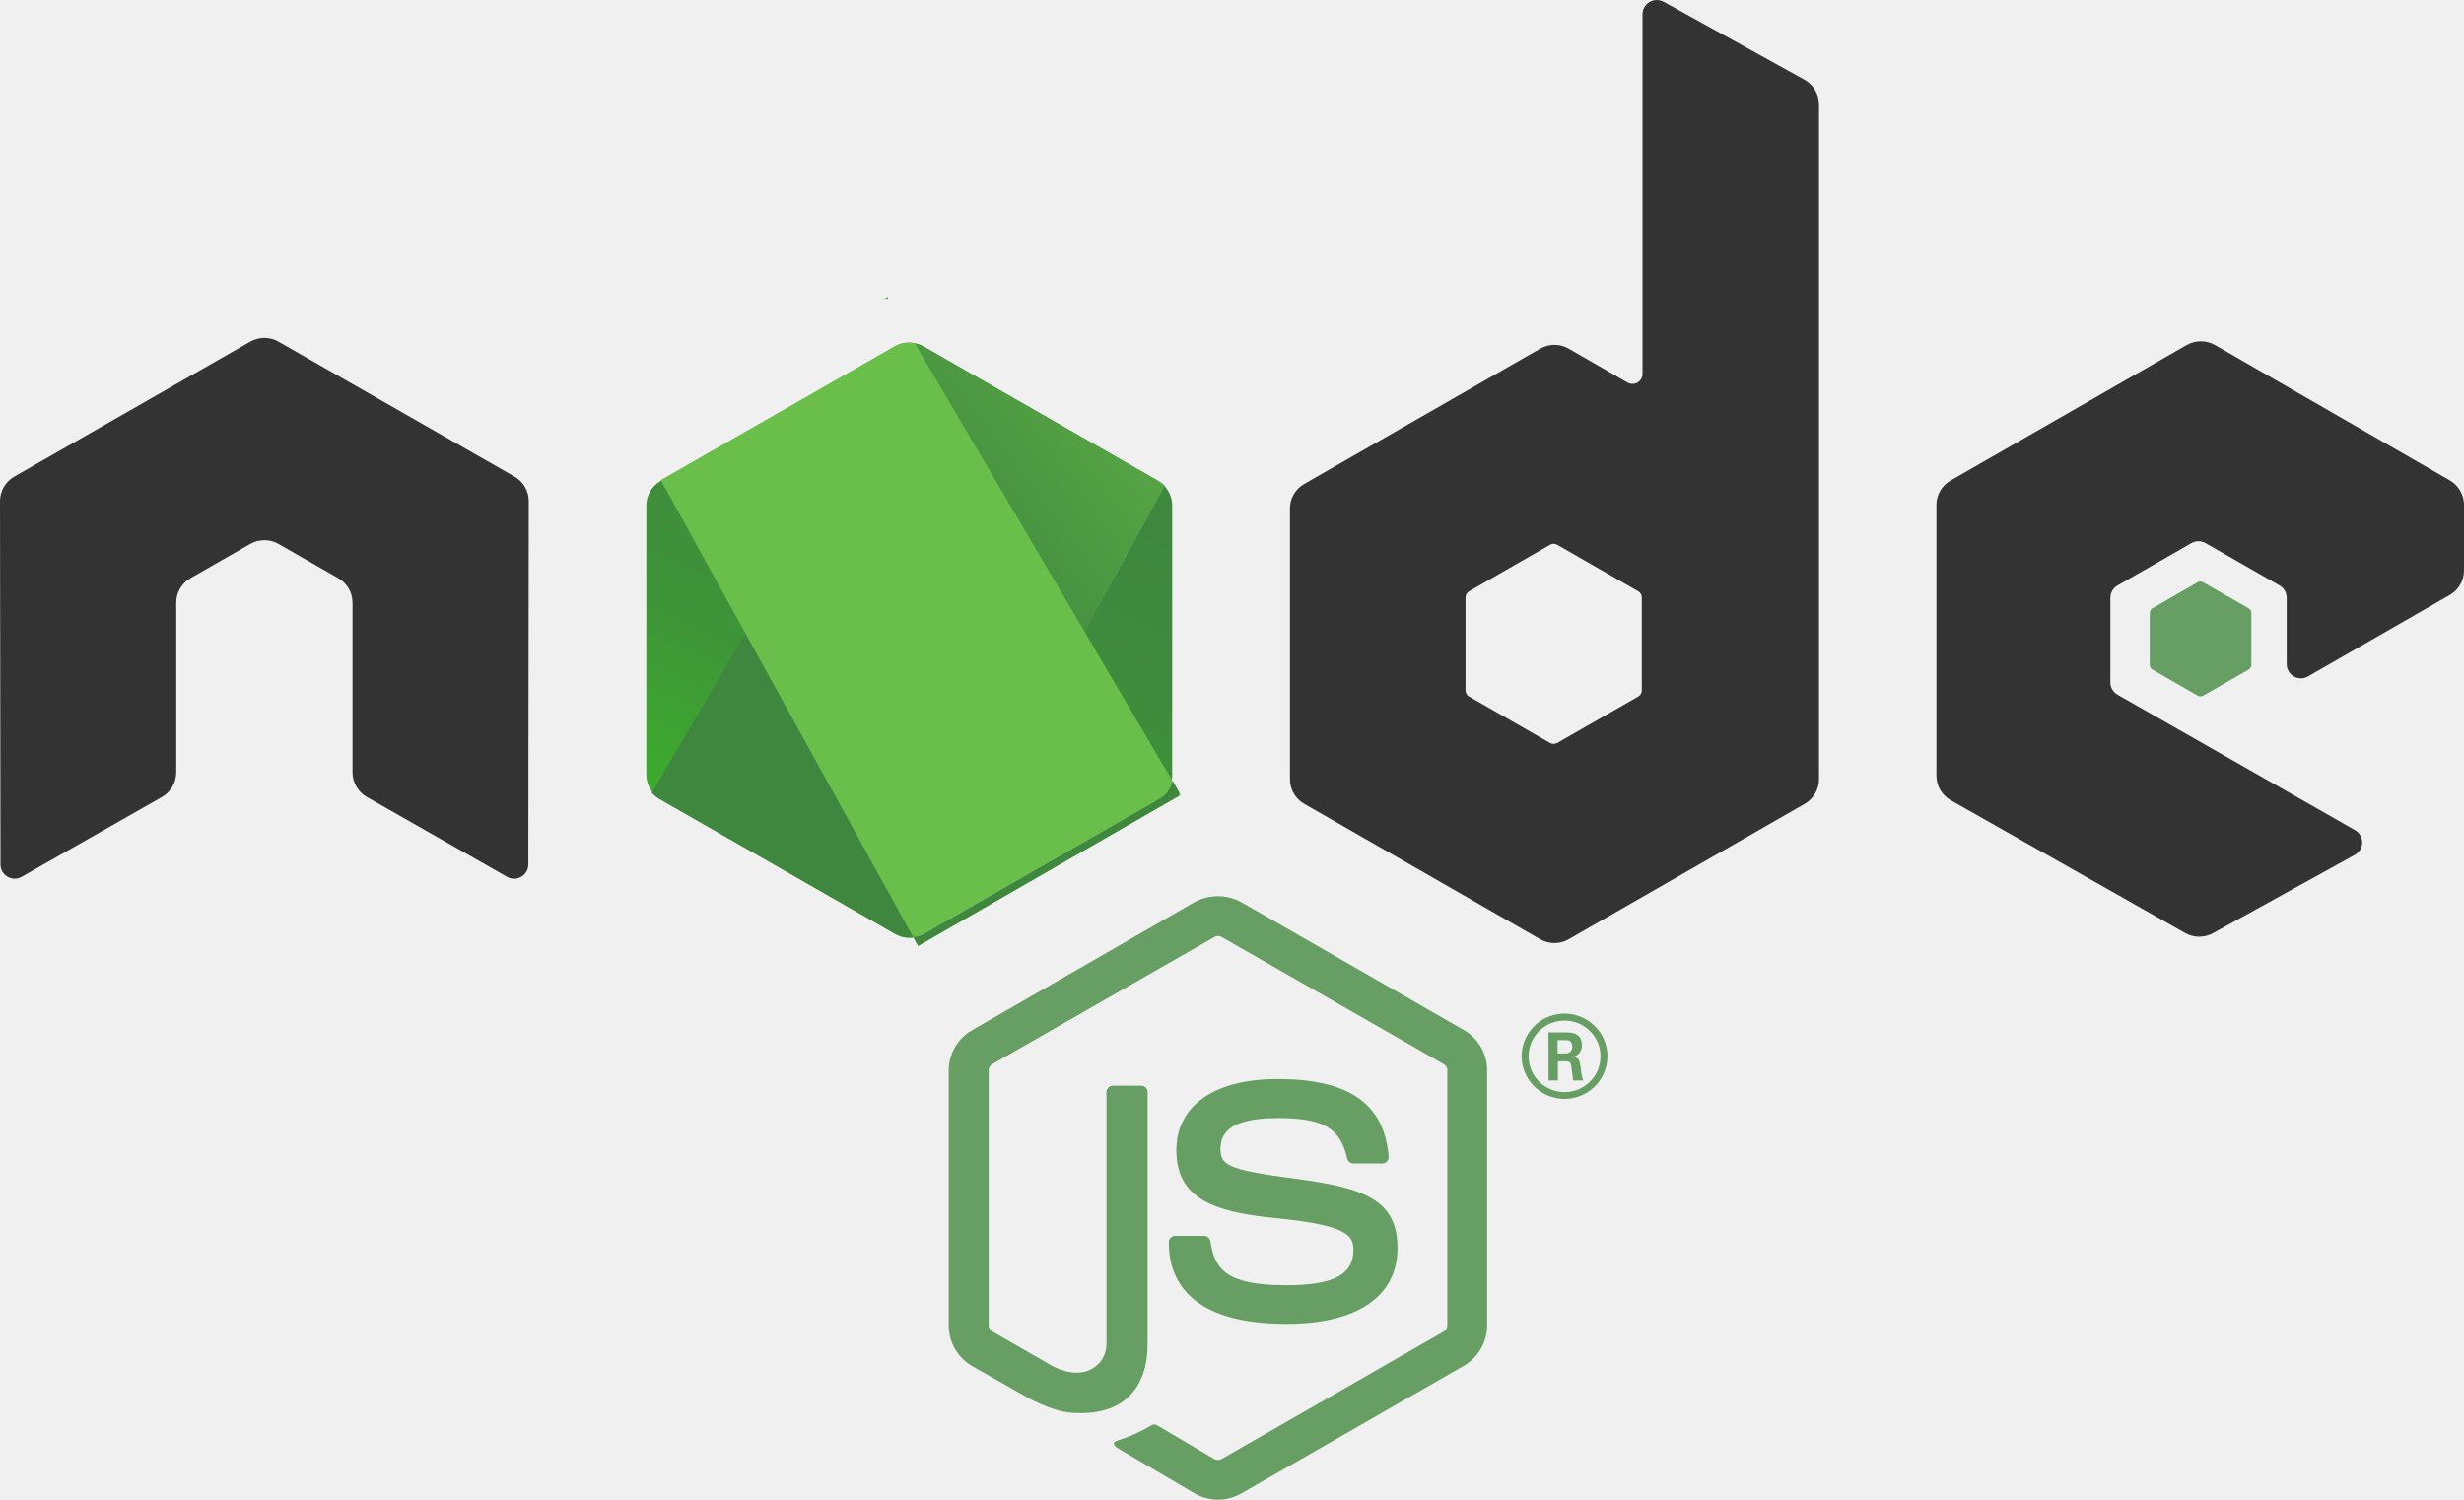
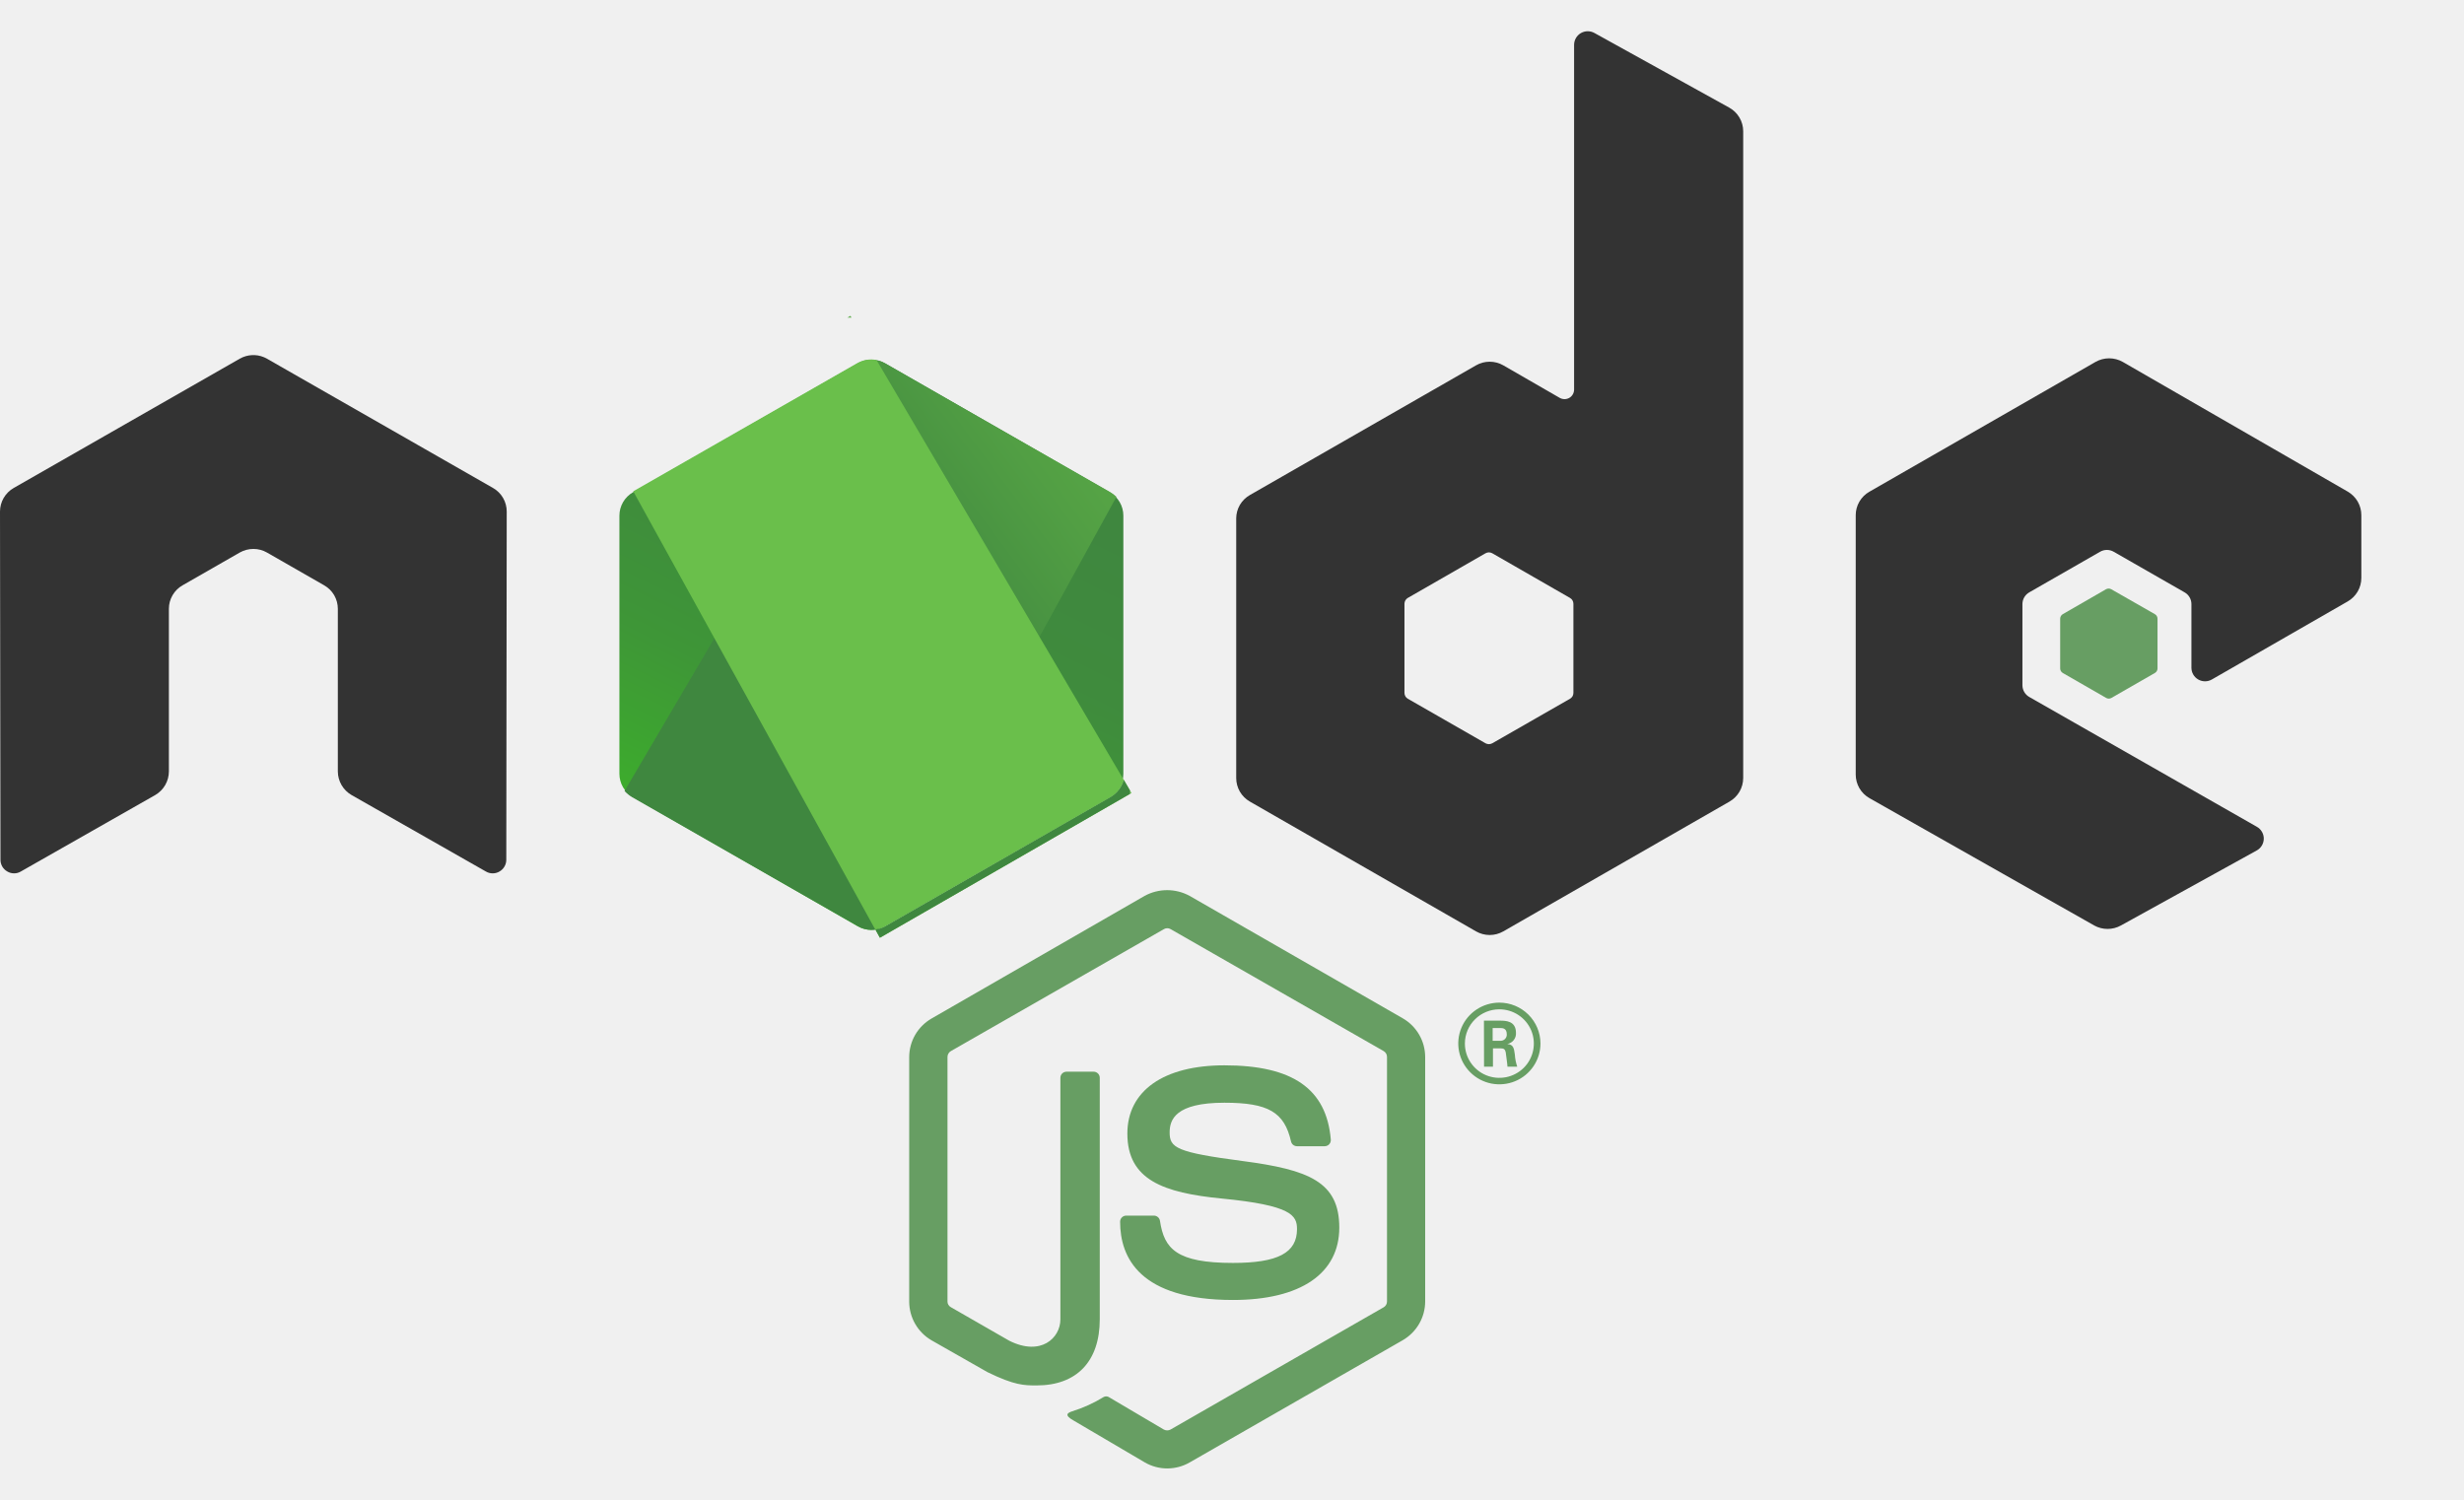
- <svg xmlns="http://www.w3.org/2000/svg" width="115" height="70" viewBox="0 0 115 70" fill="none">
+ <svg xmlns="http://www.w3.org/2000/svg" width="115" height="70" viewBox="0 0 120 70" fill="none">
  <g clip-path="url(#clip0_658_93)">
    <path d="M56.851 69.997C56.469 69.998 56.093 69.898 55.762 69.708L52.294 67.669C51.774 67.383 52.034 67.279 52.201 67.22C52.748 67.05 53.273 66.812 53.76 66.512C53.802 66.492 53.847 66.484 53.893 66.488C53.939 66.491 53.983 66.507 54.02 66.533L56.682 68.104C56.732 68.13 56.787 68.144 56.844 68.144C56.9 68.144 56.955 68.13 57.005 68.104L67.39 62.146C67.439 62.117 67.479 62.076 67.507 62.027C67.534 61.978 67.549 61.923 67.549 61.867V49.956C67.549 49.898 67.534 49.842 67.506 49.792C67.478 49.743 67.437 49.701 67.388 49.672L57.007 43.729C56.959 43.701 56.904 43.686 56.847 43.686C56.791 43.686 56.736 43.701 56.688 43.729L46.307 49.672C46.258 49.701 46.216 49.742 46.188 49.792C46.159 49.842 46.144 49.898 46.144 49.956V61.867C46.143 61.923 46.158 61.978 46.187 62.027C46.216 62.076 46.258 62.116 46.307 62.143L49.151 63.776C50.695 64.551 51.642 63.639 51.642 62.742V50.971C51.642 50.932 51.65 50.893 51.665 50.857C51.68 50.821 51.702 50.788 51.73 50.76C51.758 50.733 51.791 50.711 51.828 50.696C51.865 50.681 51.904 50.674 51.943 50.674H53.259C53.298 50.674 53.337 50.681 53.374 50.696C53.41 50.711 53.444 50.733 53.472 50.76C53.5 50.788 53.522 50.821 53.537 50.857C53.552 50.893 53.56 50.932 53.56 50.971V62.732C53.56 64.781 52.44 65.954 50.485 65.954C49.884 65.954 49.414 65.954 48.093 65.308L45.369 63.758C45.038 63.566 44.763 63.291 44.572 62.96C44.381 62.63 44.28 62.255 44.279 61.874V49.964C44.28 49.583 44.38 49.209 44.571 48.878C44.763 48.548 45.038 48.274 45.369 48.083L55.749 42.109C56.084 41.927 56.459 41.832 56.841 41.832C57.222 41.832 57.598 41.927 57.933 42.109L68.318 48.075C68.65 48.266 68.924 48.541 69.115 48.871C69.307 49.201 69.407 49.575 69.408 49.956V61.867C69.407 62.248 69.306 62.622 69.115 62.952C68.924 63.282 68.649 63.557 68.318 63.75L57.933 69.708C57.604 69.896 57.231 69.996 56.851 69.997Z" fill="#679E63" />
    <path d="M60.046 61.792C55.502 61.792 54.551 59.725 54.551 57.981C54.55 57.942 54.558 57.903 54.573 57.867C54.588 57.83 54.61 57.797 54.638 57.77C54.665 57.742 54.699 57.72 54.735 57.706C54.771 57.691 54.81 57.683 54.85 57.684H56.194C56.267 57.683 56.337 57.709 56.392 57.757C56.448 57.804 56.483 57.87 56.493 57.942C56.696 59.301 57.299 59.988 60.046 59.988C62.235 59.988 63.166 59.495 63.166 58.342C63.166 57.676 62.906 57.182 59.503 56.852C56.662 56.573 54.904 55.947 54.904 53.689C54.904 51.607 56.669 50.364 59.63 50.364C62.958 50.364 64.604 51.511 64.812 53.981C64.815 54.022 64.81 54.064 64.797 54.103C64.783 54.142 64.762 54.178 64.734 54.209C64.705 54.239 64.671 54.263 64.633 54.279C64.595 54.295 64.554 54.304 64.513 54.304H63.166C63.098 54.304 63.032 54.281 62.979 54.239C62.926 54.196 62.89 54.137 62.875 54.072C62.55 52.643 61.765 52.185 59.63 52.185C57.241 52.185 56.963 53.012 56.963 53.632C56.963 54.382 57.291 54.601 60.517 55.025C63.743 55.449 65.225 56.038 65.225 58.267C65.225 60.497 63.351 61.792 60.046 61.792Z" fill="#679E63" />
    <path d="M75.023 49.299C75.023 49.693 74.905 50.078 74.685 50.405C74.465 50.732 74.153 50.987 73.787 51.138C73.421 51.288 73.019 51.327 72.63 51.251C72.242 51.174 71.885 50.984 71.606 50.706C71.326 50.428 71.135 50.074 71.058 49.688C70.981 49.302 71.02 48.902 71.172 48.538C71.323 48.175 71.58 47.864 71.909 47.645C72.238 47.427 72.625 47.31 73.021 47.31C73.552 47.311 74.06 47.521 74.435 47.894C74.81 48.267 75.021 48.772 75.023 49.299ZM71.342 49.299C71.341 49.63 71.438 49.953 71.623 50.229C71.807 50.504 72.069 50.719 72.376 50.846C72.683 50.973 73.021 51.006 73.347 50.942C73.674 50.878 73.973 50.718 74.209 50.485C74.444 50.251 74.604 49.953 74.668 49.629C74.733 49.305 74.699 48.969 74.572 48.663C74.444 48.358 74.228 48.098 73.951 47.915C73.674 47.732 73.348 47.635 73.016 47.636C72.573 47.637 72.149 47.812 71.835 48.123C71.522 48.433 71.344 48.854 71.342 49.294V49.299ZM72.27 48.188H73.05C73.31 48.188 73.829 48.188 73.829 48.778C73.839 48.905 73.802 49.031 73.723 49.132C73.645 49.233 73.532 49.302 73.406 49.325C73.713 49.346 73.733 49.547 73.775 49.842C73.787 50.043 73.826 50.241 73.892 50.431H73.416C73.416 50.325 73.33 49.757 73.33 49.726C73.299 49.599 73.255 49.537 73.096 49.537H72.709V50.431H72.275L72.27 48.188ZM72.694 49.168H73.042C73.086 49.173 73.131 49.169 73.173 49.156C73.216 49.143 73.254 49.12 73.287 49.09C73.319 49.06 73.345 49.023 73.361 48.982C73.378 48.941 73.385 48.897 73.382 48.852C73.382 48.548 73.169 48.548 73.052 48.548H72.694V49.168Z" fill="#679E63" />
    <path fill-rule="evenodd" clip-rule="evenodd" d="M24.678 23.395C24.679 23.162 24.618 22.933 24.501 22.731C24.384 22.529 24.216 22.362 24.013 22.246L13.003 15.949C12.819 15.843 12.611 15.783 12.398 15.773H12.283C12.069 15.783 11.861 15.843 11.675 15.949L0.666 22.246C0.463 22.362 0.295 22.53 0.178 22.732C0.061 22.934 -0 23.163 4.9346e-07 23.395L0.023 40.352C0.022 40.468 0.053 40.582 0.111 40.683C0.17 40.783 0.254 40.866 0.356 40.923C0.456 40.983 0.57 41.014 0.686 41.014C0.803 41.014 0.917 40.983 1.016 40.923L7.56 37.2C7.761 37.083 7.929 36.915 8.046 36.714C8.162 36.513 8.224 36.285 8.225 36.053V28.129C8.225 27.897 8.286 27.67 8.403 27.469C8.519 27.269 8.686 27.102 8.888 26.987L11.675 25.39C11.878 25.274 12.109 25.213 12.343 25.214C12.575 25.213 12.803 25.274 13.003 25.39L15.79 26.987C15.992 27.102 16.159 27.269 16.276 27.469C16.392 27.67 16.453 27.897 16.453 28.129V36.053C16.454 36.285 16.517 36.513 16.634 36.715C16.751 36.916 16.919 37.083 17.121 37.2L23.662 40.923C23.762 40.983 23.878 41.014 23.995 41.014C24.112 41.014 24.227 40.983 24.327 40.923C24.428 40.865 24.511 40.782 24.569 40.681C24.627 40.581 24.657 40.468 24.657 40.352L24.678 23.395Z" fill="#333333" />
    <path fill-rule="evenodd" clip-rule="evenodd" d="M77.648 0.083C77.547 0.027 77.433 -0.001 77.318 -3.97331e-05C77.202 0.001 77.089 0.033 76.989 0.091C76.889 0.149 76.807 0.232 76.749 0.332C76.692 0.431 76.661 0.544 76.66 0.659V17.453C76.66 17.534 76.638 17.614 76.597 17.685C76.556 17.756 76.497 17.815 76.427 17.856C76.356 17.896 76.276 17.918 76.194 17.918C76.112 17.918 76.032 17.896 75.961 17.856L73.213 16.272C73.012 16.156 72.782 16.095 72.549 16.095C72.316 16.095 72.087 16.156 71.885 16.272L60.87 22.589C60.668 22.705 60.499 22.871 60.382 23.072C60.266 23.273 60.204 23.502 60.205 23.734V36.373C60.205 36.605 60.267 36.833 60.383 37.034C60.5 37.235 60.668 37.402 60.87 37.518L71.885 43.84C72.087 43.956 72.316 44.017 72.549 44.017C72.782 44.017 73.011 43.956 73.213 43.84L84.231 37.518C84.433 37.401 84.6 37.234 84.717 37.034C84.834 36.833 84.895 36.605 84.896 36.373V4.873C84.896 4.637 84.833 4.406 84.713 4.203C84.593 4 84.42 3.832 84.213 3.718L77.648 0.083ZM76.627 32.224C76.627 32.282 76.612 32.339 76.583 32.39C76.553 32.44 76.511 32.482 76.46 32.511L72.678 34.678C72.627 34.706 72.57 34.721 72.511 34.721C72.453 34.721 72.396 34.706 72.345 34.678L68.565 32.511C68.514 32.482 68.472 32.44 68.443 32.39C68.414 32.339 68.399 32.282 68.399 32.224V27.883C68.399 27.826 68.414 27.769 68.443 27.72C68.472 27.67 68.513 27.628 68.563 27.599L72.345 25.426C72.396 25.397 72.453 25.381 72.511 25.381C72.57 25.381 72.627 25.397 72.678 25.426L76.46 27.599C76.511 27.628 76.553 27.669 76.582 27.719C76.611 27.769 76.627 27.826 76.627 27.883V32.224Z" fill="#333333" />
    <path fill-rule="evenodd" clip-rule="evenodd" d="M114.337 27.77C114.539 27.654 114.706 27.487 114.823 27.287C114.939 27.086 115 26.859 115 26.628V23.566C115 23.334 114.939 23.106 114.823 22.905C114.706 22.705 114.539 22.538 114.337 22.421L103.385 16.107C103.182 15.991 102.952 15.93 102.718 15.93C102.484 15.93 102.254 15.991 102.051 16.107L91.042 22.427C90.839 22.542 90.671 22.709 90.554 22.91C90.437 23.111 90.376 23.339 90.376 23.571V36.205C90.376 36.438 90.439 36.667 90.556 36.868C90.674 37.07 90.843 37.237 91.047 37.352L101.991 43.553C102.19 43.663 102.414 43.721 102.641 43.721C102.869 43.721 103.093 43.663 103.291 43.553L109.91 39.897C110.013 39.84 110.098 39.756 110.158 39.655C110.217 39.554 110.249 39.438 110.249 39.321C110.249 39.204 110.217 39.089 110.158 38.988C110.098 38.886 110.013 38.803 109.91 38.745L98.83 32.425C98.729 32.367 98.644 32.284 98.585 32.183C98.526 32.083 98.495 31.968 98.495 31.852V27.899C98.495 27.783 98.526 27.669 98.584 27.569C98.643 27.469 98.727 27.385 98.828 27.328L102.277 25.351C102.378 25.293 102.492 25.262 102.609 25.262C102.725 25.262 102.84 25.293 102.94 25.351L106.393 27.328C106.494 27.385 106.578 27.469 106.636 27.569C106.694 27.669 106.725 27.783 106.725 27.899V30.999C106.725 31.115 106.755 31.23 106.814 31.331C106.872 31.431 106.956 31.515 107.058 31.573C107.159 31.631 107.274 31.661 107.391 31.661C107.508 31.66 107.623 31.629 107.724 31.57L114.337 27.77Z" fill="#333333" />
    <path fill-rule="evenodd" clip-rule="evenodd" d="M102.563 27.178C102.603 27.155 102.648 27.143 102.693 27.143C102.739 27.143 102.784 27.155 102.823 27.178L104.945 28.39C104.984 28.412 105.016 28.445 105.039 28.483C105.062 28.523 105.074 28.567 105.074 28.612V31.035C105.074 31.08 105.061 31.124 105.039 31.162C105.016 31.201 104.983 31.233 104.945 31.255L102.831 32.469C102.791 32.492 102.747 32.504 102.701 32.504C102.655 32.504 102.611 32.492 102.571 32.469L100.46 31.255C100.422 31.232 100.39 31.2 100.367 31.162C100.345 31.123 100.333 31.08 100.333 31.035V28.612C100.333 28.567 100.345 28.523 100.367 28.484C100.389 28.445 100.421 28.413 100.46 28.39L102.563 27.178Z" fill="#679E63" />
    <path fill-rule="evenodd" clip-rule="evenodd" d="M43.105 16.171C42.904 16.056 42.675 15.995 42.443 15.995C42.211 15.995 41.983 16.056 41.781 16.171L30.829 22.452C30.628 22.568 30.46 22.734 30.344 22.934C30.228 23.134 30.166 23.361 30.166 23.592V36.166C30.166 36.397 30.228 36.624 30.344 36.823C30.461 37.023 30.628 37.188 30.829 37.303L41.774 43.592C41.975 43.708 42.203 43.768 42.435 43.768C42.667 43.768 42.896 43.708 43.097 43.592L54.049 37.303C54.25 37.188 54.416 37.022 54.532 36.823C54.648 36.623 54.709 36.397 54.709 36.166V23.592C54.709 23.361 54.648 23.134 54.532 22.934C54.415 22.734 54.248 22.568 54.047 22.452L43.105 16.171Z" fill="url(#paint0_linear_658_93)" />
    <path d="M54.078 22.452L43.094 16.171C42.986 16.11 42.87 16.064 42.748 16.034L30.416 37.001C30.522 37.12 30.647 37.222 30.785 37.303L41.789 43.592C41.943 43.679 42.112 43.735 42.287 43.757C42.463 43.779 42.641 43.766 42.811 43.719L54.371 22.677C54.283 22.591 54.184 22.515 54.078 22.452Z" fill="url(#paint1_linear_658_93)" />
    <path d="M41.417 13.861L41.267 13.947H41.467L41.417 13.861Z" fill="url(#paint2_linear_658_93)" />
    <path d="M54.083 37.303C54.241 37.213 54.38 37.093 54.491 36.949C54.602 36.805 54.683 36.641 54.73 36.466L42.689 16.014C42.371 15.949 42.04 16.002 41.758 16.161L30.84 22.406L42.624 43.745C42.794 43.721 42.958 43.666 43.107 43.582L54.083 37.303Z" fill="url(#paint3_linear_658_93)" />
    <path d="M55.105 37.102L55.032 36.98V37.143L55.105 37.102Z" fill="url(#paint4_linear_658_93)" />
    <path d="M54.083 37.303L43.118 43.592C42.968 43.676 42.804 43.732 42.634 43.755L42.852 44.15L55.032 37.143V36.978L54.73 36.461C54.684 36.637 54.603 36.802 54.491 36.947C54.38 37.091 54.241 37.212 54.083 37.303Z" fill="url(#paint5_linear_658_93)" />
    <path d="M54.083 37.303L43.118 43.592C42.968 43.676 42.804 43.732 42.634 43.755L42.852 44.15L55.032 37.143V36.978L54.73 36.461C54.684 36.637 54.603 36.802 54.491 36.947C54.38 37.091 54.241 37.212 54.083 37.303Z" fill="url(#paint6_linear_658_93)" />
  </g>
  <defs>
    <linearGradient id="paint0_linear_658_93" x1="46.895" y1="20.848" x2="37.099" y2="40.96" gradientUnits="userSpaceOnUse">
      <stop stop-color="#3F873F" />
      <stop offset="0.33" stop-color="#3F8B3D" />
      <stop offset="0.64" stop-color="#3E9637" />
      <stop offset="0.93" stop-color="#3DA92E" />
      <stop offset="1" stop-color="#3DAE2B" />
    </linearGradient>
    <linearGradient id="paint1_linear_658_93" x1="40.775" y1="31.348" x2="68.419" y2="10.797" gradientUnits="userSpaceOnUse">
      <stop offset="0.14" stop-color="#3F873F" />
      <stop offset="0.4" stop-color="#529F44" />
      <stop offset="0.71" stop-color="#63B649" />
      <stop offset="0.91" stop-color="#6ABF4B" />
    </linearGradient>
    <linearGradient id="paint2_linear_658_93" x1="29.782" y1="13.905" x2="55.104" y2="13.905" gradientUnits="userSpaceOnUse">
      <stop offset="0.09" stop-color="#6ABF4B" />
      <stop offset="0.29" stop-color="#63B649" />
      <stop offset="0.6" stop-color="#529F44" />
      <stop offset="0.86" stop-color="#3F873F" />
    </linearGradient>
    <linearGradient id="paint3_linear_658_93" x1="4638.39" y1="7778.4" x2="6965.81" y2="7778.4" gradientUnits="userSpaceOnUse">
      <stop offset="0.09" stop-color="#6ABF4B" />
      <stop offset="0.29" stop-color="#63B649" />
      <stop offset="0.6" stop-color="#529F44" />
      <stop offset="0.86" stop-color="#3F873F" />
    </linearGradient>
    <linearGradient id="paint4_linear_658_93" x1="63.372" y1="60.33" x2="70.463" y2="60.33" gradientUnits="userSpaceOnUse">
      <stop offset="0.09" stop-color="#6ABF4B" />
      <stop offset="0.29" stop-color="#63B649" />
      <stop offset="0.6" stop-color="#529F44" />
      <stop offset="0.86" stop-color="#3F873F" />
    </linearGradient>
    <linearGradient id="paint5_linear_658_93" x1="2433.64" y1="2497.19" x2="3641.42" y2="2497.19" gradientUnits="userSpaceOnUse">
      <stop offset="0.09" stop-color="#6ABF4B" />
      <stop offset="0.29" stop-color="#63B649" />
      <stop offset="0.6" stop-color="#529F44" />
      <stop offset="0.86" stop-color="#3F873F" />
    </linearGradient>
    <linearGradient id="paint6_linear_658_93" x1="3817.35" y1="1900.37" x2="3492.06" y2="2970.37" gradientUnits="userSpaceOnUse">
      <stop stop-color="#3F873F" />
      <stop offset="0.33" stop-color="#3F8B3D" />
      <stop offset="0.64" stop-color="#3E9637" />
      <stop offset="0.93" stop-color="#3DA92E" />
      <stop offset="1" stop-color="#3DAE2B" />
    </linearGradient>
    <clipPath id="clip0_658_93">
      <rect width="115" height="70" fill="white" />
    </clipPath>
  </defs>
</svg>
